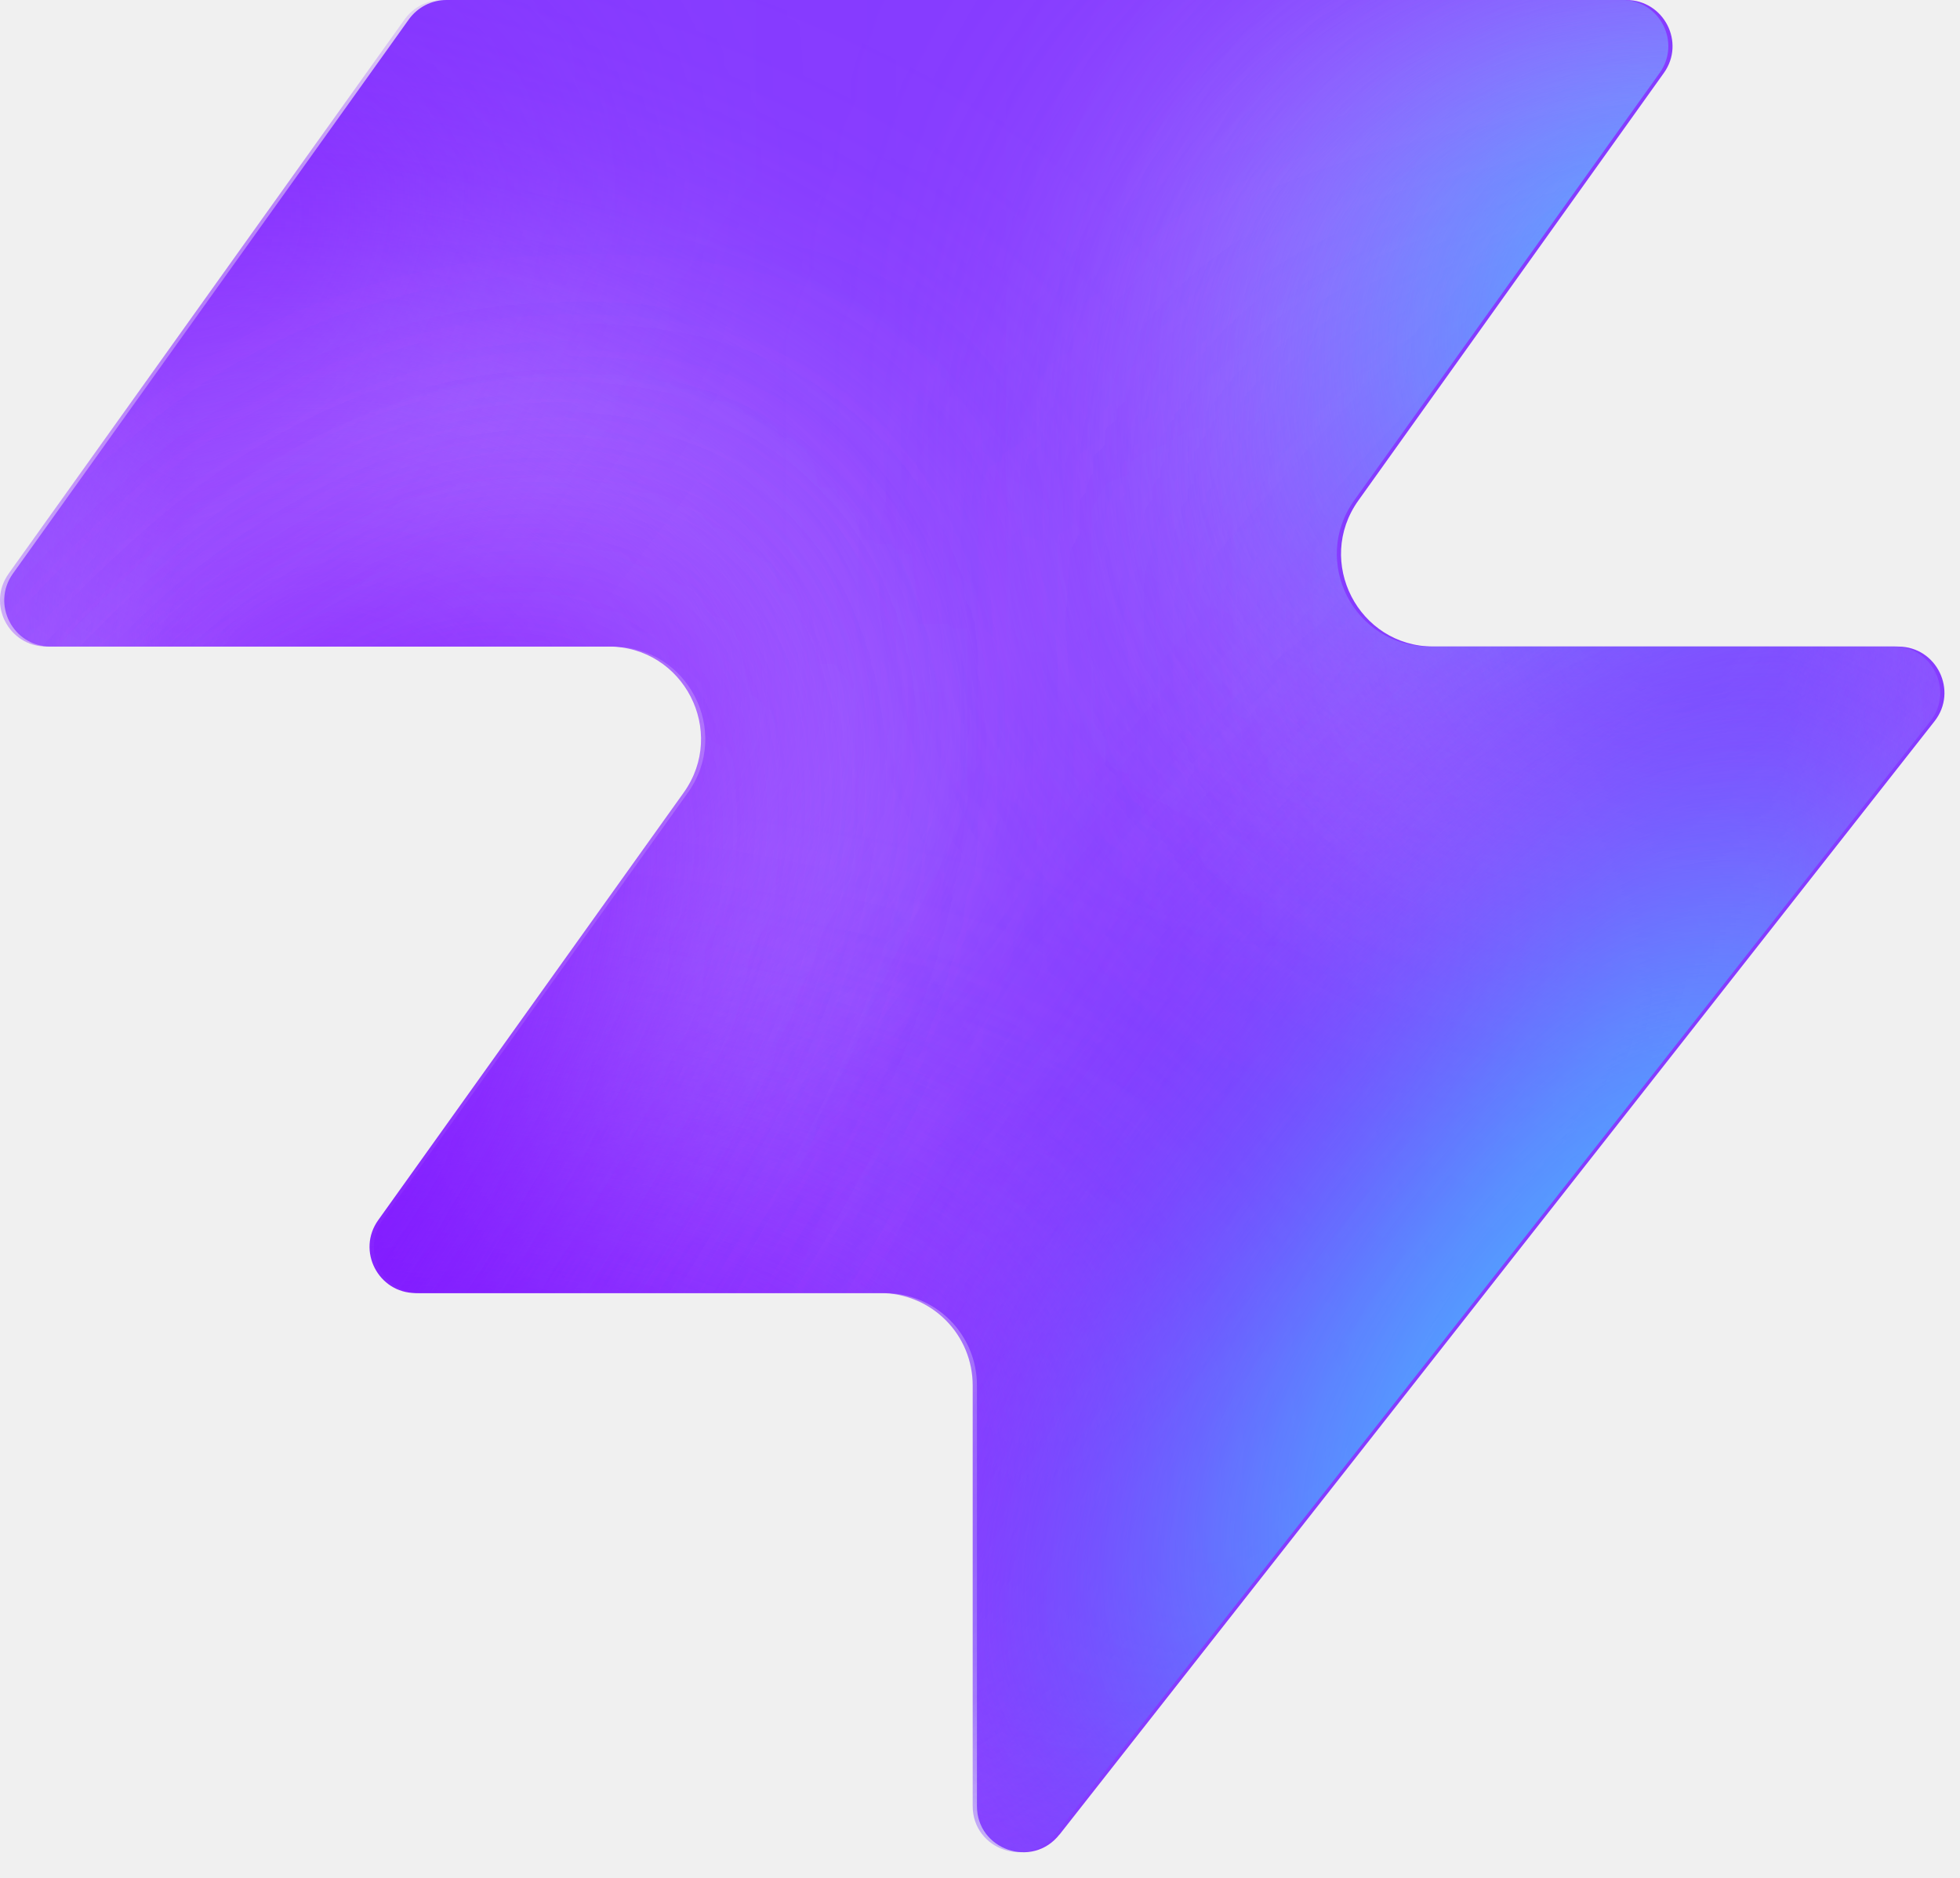
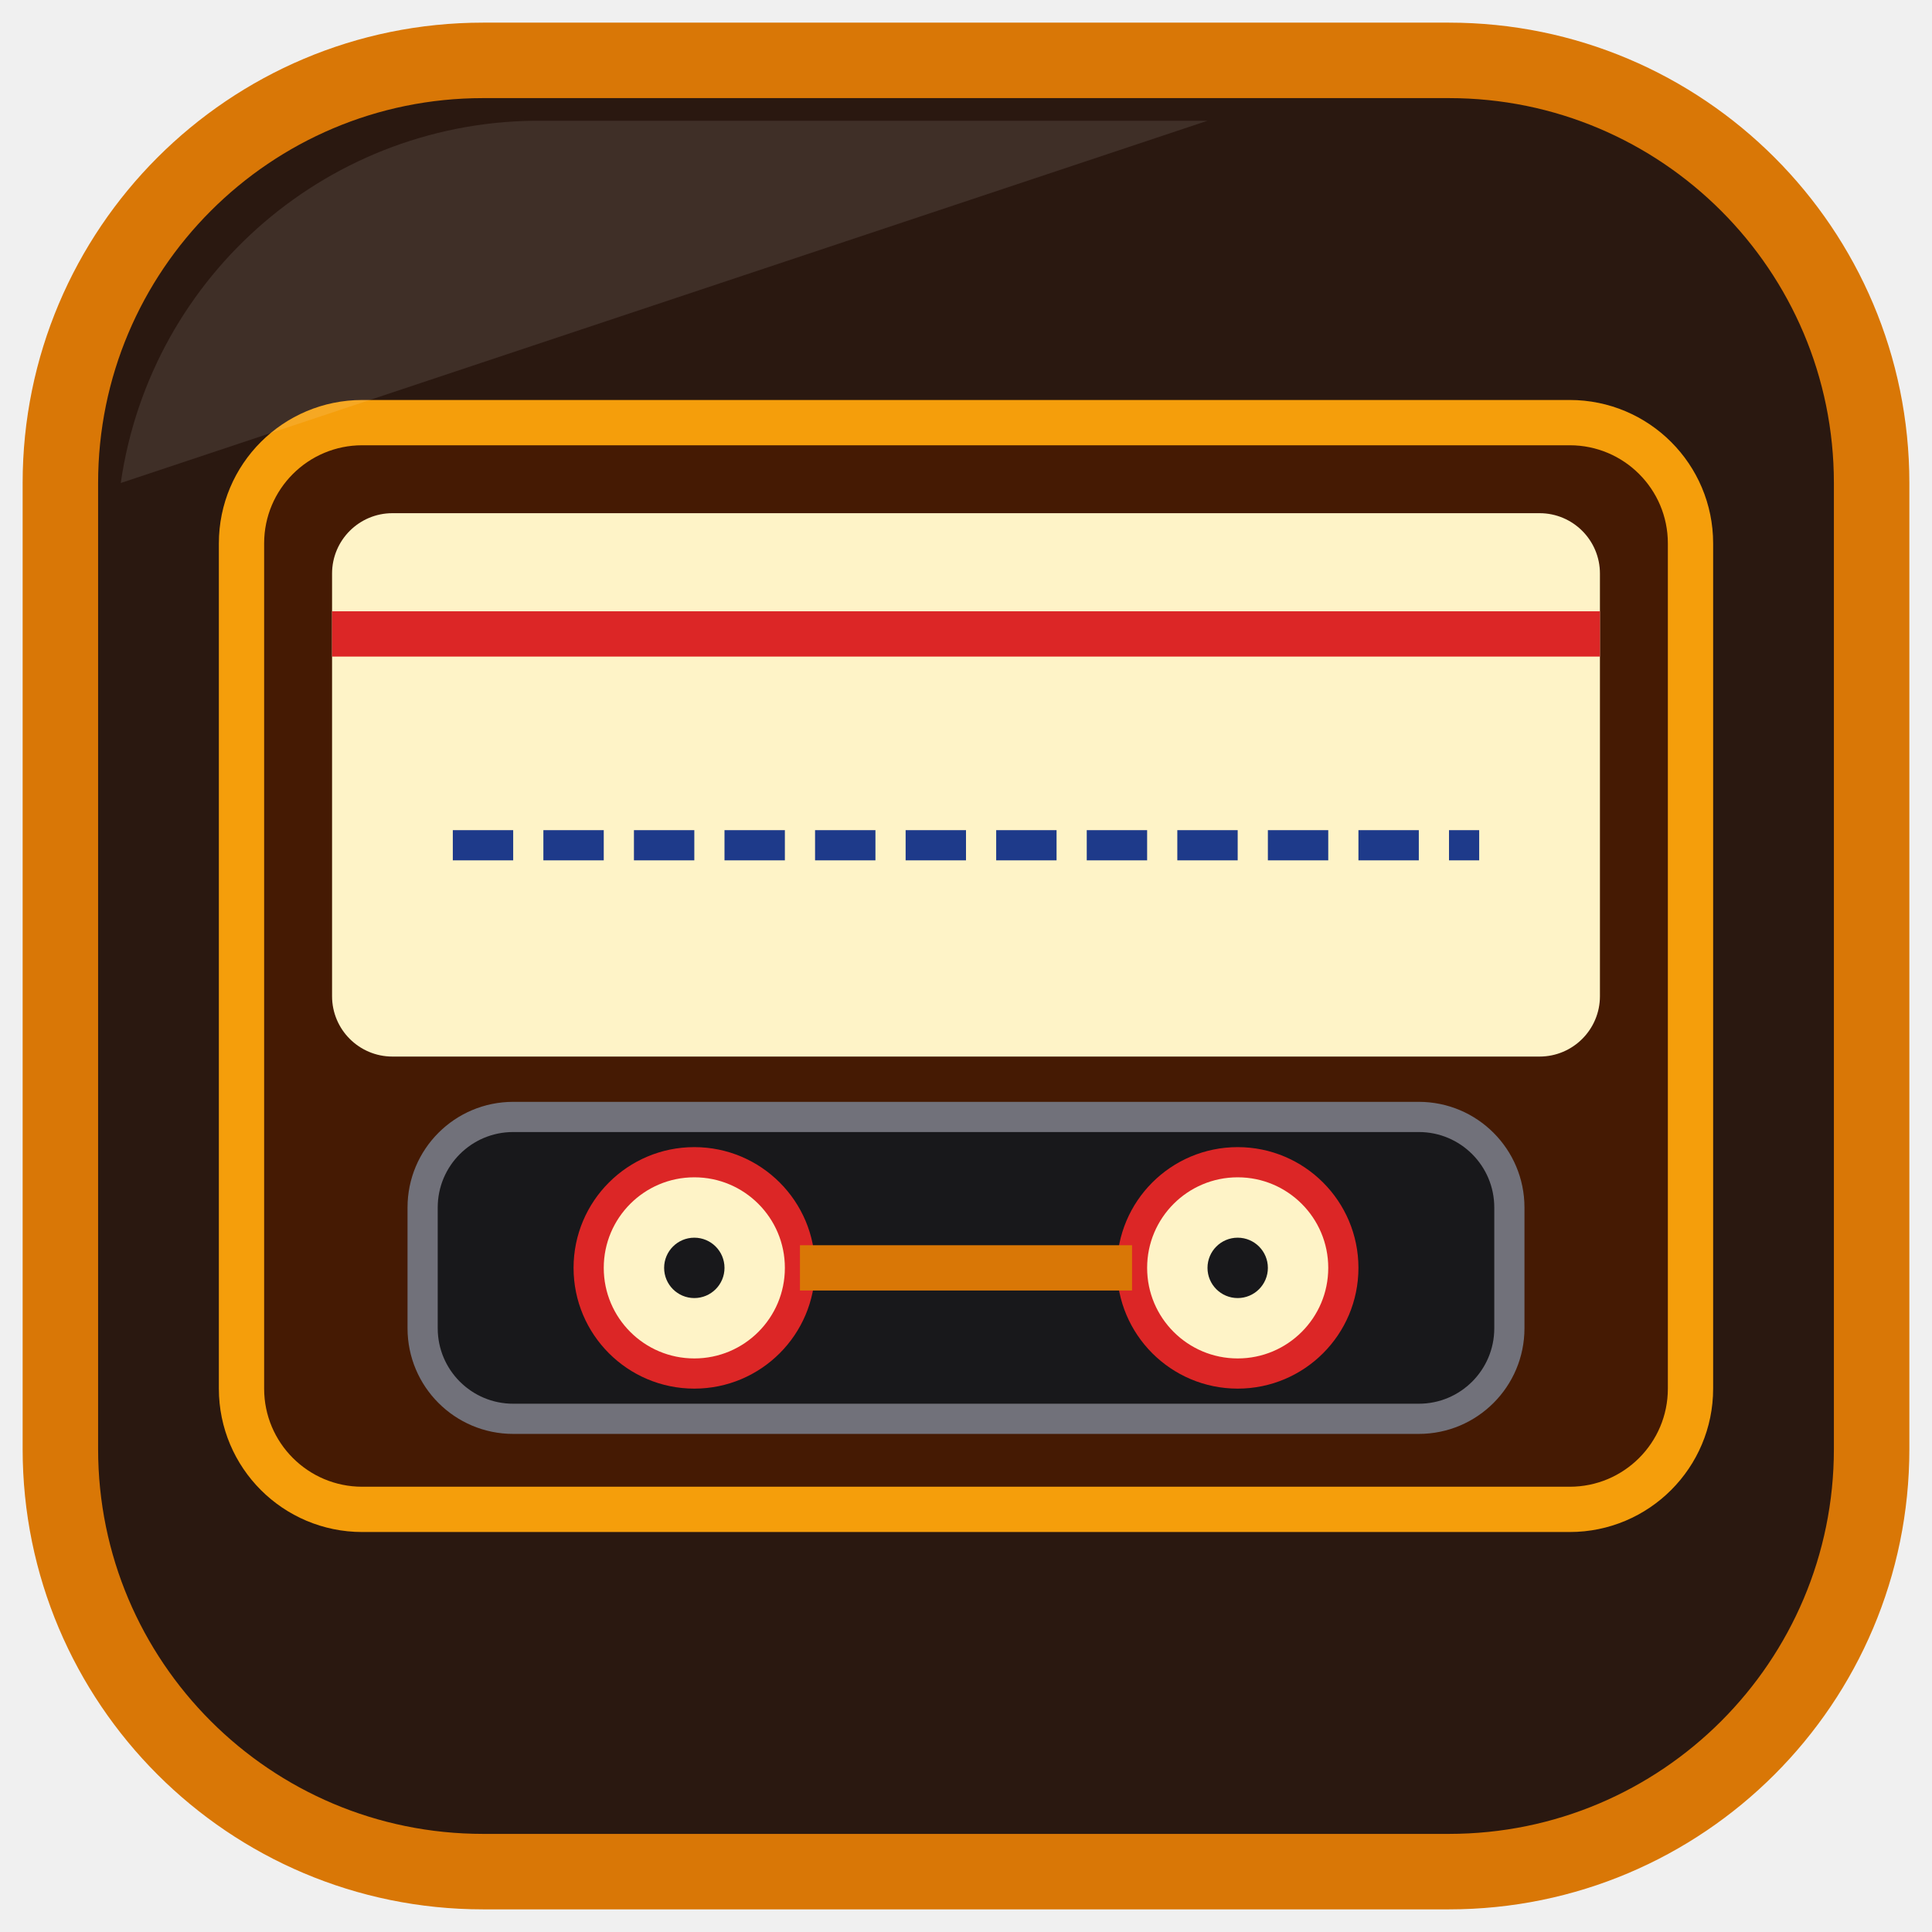
- <svg xmlns="http://www.w3.org/2000/svg" width="48" height="46" fill="none" viewBox="0 0 48 46">
-   <path fill="#863bff" d="M25.946 44.938c-.664.845-2.021.375-2.021-.698V33.937a2.26 2.26 0 0 0-2.262-2.262H10.287c-.92 0-1.456-1.04-.92-1.788l7.48-10.471c1.07-1.497 0-3.578-1.842-3.578H1.237c-.92 0-1.456-1.04-.92-1.788L10.013.474c.214-.297.556-.474.92-.474h28.894c.92 0 1.456 1.04.92 1.788l-7.48 10.471c-1.07 1.498 0 3.579 1.842 3.579h11.377c.943 0 1.473 1.088.89 1.83L25.947 44.94z" style="fill:#863bff;fill:color(display-p3 .525 .23 1);fill-opacity:1" />
-   <mask id="a" width="48" height="46" x="0" y="0" maskUnits="userSpaceOnUse" style="mask-type:alpha">
-     <path fill="#000" d="M25.842 44.938c-.664.844-2.021.375-2.021-.698V33.937a2.26 2.26 0 0 0-2.262-2.262H10.183c-.92 0-1.456-1.04-.92-1.788l7.48-10.471c1.07-1.498 0-3.579-1.842-3.579H1.133c-.92 0-1.456-1.04-.92-1.787L9.91.473c.214-.297.556-.474.92-.474h28.894c.92 0 1.456 1.04.92 1.788l-7.48 10.471c-1.07 1.498 0 3.578 1.842 3.578h11.377c.943 0 1.473 1.088.89 1.832L25.843 44.94z" style="fill:#000;fill-opacity:1" />
-   </mask>
-   <g mask="url(#a)">
-     <g filter="url(#b)">
-       <ellipse cx="5.508" cy="14.704" fill="#ede6ff" rx="5.508" ry="14.704" style="fill:#ede6ff;fill:color(display-p3 .927 .903 1);fill-opacity:1" transform="matrix(.00324 1 1 -.00324 -4.47 31.516)" />
-     </g>
-     <g filter="url(#c)">
-       <ellipse cx="10.399" cy="29.851" fill="#ede6ff" rx="10.399" ry="29.851" style="fill:#ede6ff;fill:color(display-p3 .927 .903 1);fill-opacity:1" transform="matrix(.00324 1 1 -.00324 -39.328 7.883)" />
-     </g>
-     <g filter="url(#d)">
-       <ellipse cx="5.508" cy="30.487" fill="#7e14ff" rx="5.508" ry="30.487" style="fill:#7e14ff;fill:color(display-p3 .492 .077 1);fill-opacity:1" transform="rotate(89.814 -25.913 -14.639)scale(1 -1)" />
-     </g>
-     <g filter="url(#e)">
-       <ellipse cx="5.508" cy="30.599" fill="#7e14ff" rx="5.508" ry="30.599" style="fill:#7e14ff;fill:color(display-p3 .492 .077 1);fill-opacity:1" transform="rotate(89.814 -32.644 -3.334)scale(1 -1)" />
-     </g>
-     <g filter="url(#f)">
-       <ellipse cx="5.508" cy="30.599" fill="#7e14ff" rx="5.508" ry="30.599" style="fill:#7e14ff;fill:color(display-p3 .492 .077 1);fill-opacity:1" transform="matrix(.00324 1 1 -.00324 -34.34 30.47)" />
-     </g>
-     <g filter="url(#g)">
-       <ellipse cx="14.072" cy="22.078" fill="#ede6ff" rx="14.072" ry="22.078" style="fill:#ede6ff;fill:color(display-p3 .927 .903 1);fill-opacity:1" transform="rotate(93.35 24.506 48.493)scale(-1 1)" />
-     </g>
-     <g filter="url(#h)">
-       <ellipse cx="3.47" cy="21.501" fill="#7e14ff" rx="3.47" ry="21.501" style="fill:#7e14ff;fill:color(display-p3 .492 .077 1);fill-opacity:1" transform="rotate(89.009 28.708 47.59)scale(-1 1)" />
-     </g>
-     <g filter="url(#i)">
-       <ellipse cx="3.47" cy="21.501" fill="#7e14ff" rx="3.47" ry="21.501" style="fill:#7e14ff;fill:color(display-p3 .492 .077 1);fill-opacity:1" transform="rotate(89.009 28.708 47.59)scale(-1 1)" />
-     </g>
-     <g filter="url(#j)">
-       <ellipse cx=".387" cy="8.972" fill="#7e14ff" rx="4.407" ry="29.108" style="fill:#7e14ff;fill:color(display-p3 .492 .077 1);fill-opacity:1" transform="rotate(39.51 .387 8.972)" />
-     </g>
-     <g filter="url(#k)">
-       <ellipse cx="47.523" cy="-6.092" fill="#7e14ff" rx="4.407" ry="29.108" style="fill:#7e14ff;fill:color(display-p3 .492 .077 1);fill-opacity:1" transform="rotate(37.892 47.523 -6.092)" />
-     </g>
-     <g filter="url(#l)">
-       <ellipse cx="41.412" cy="6.333" fill="#47bfff" rx="5.971" ry="9.665" style="fill:#47bfff;fill:color(display-p3 .28 .748 1);fill-opacity:1" transform="rotate(37.892 41.412 6.333)" />
-     </g>
-     <g filter="url(#m)">
-       <ellipse cx="-1.879" cy="38.332" fill="#7e14ff" rx="4.407" ry="29.108" style="fill:#7e14ff;fill:color(display-p3 .492 .077 1);fill-opacity:1" transform="rotate(37.892 -1.88 38.332)" />
-     </g>
-     <g filter="url(#n)">
-       <ellipse cx="-1.879" cy="38.332" fill="#7e14ff" rx="4.407" ry="29.108" style="fill:#7e14ff;fill:color(display-p3 .492 .077 1);fill-opacity:1" transform="rotate(37.892 -1.88 38.332)" />
-     </g>
-     <g filter="url(#o)">
-       <ellipse cx="35.651" cy="29.907" fill="#7e14ff" rx="4.407" ry="29.108" style="fill:#7e14ff;fill:color(display-p3 .492 .077 1);fill-opacity:1" transform="rotate(37.892 35.651 29.907)" />
-     </g>
-     <g filter="url(#p)">
-       <ellipse cx="38.418" cy="32.4" fill="#47bfff" rx="5.971" ry="15.297" style="fill:#47bfff;fill:color(display-p3 .28 .748 1);fill-opacity:1" transform="rotate(37.892 38.418 32.4)" />
-     </g>
-   </g>
-   <defs>
-     <filter id="b" width="60.045" height="41.654" x="-19.77" y="16.149" color-interpolation-filters="sRGB" filterUnits="userSpaceOnUse">
-       <feFlood flood-opacity="0" result="BackgroundImageFix" />
-       <feBlend in="SourceGraphic" in2="BackgroundImageFix" result="shape" />
-       <feGaussianBlur result="effect1_foregroundBlur_2002_17158" stdDeviation="7.659" />
-     </filter>
-     <filter id="c" width="90.34" height="51.437" x="-54.613" y="-7.533" color-interpolation-filters="sRGB" filterUnits="userSpaceOnUse">
-       <feFlood flood-opacity="0" result="BackgroundImageFix" />
-       <feBlend in="SourceGraphic" in2="BackgroundImageFix" result="shape" />
-       <feGaussianBlur result="effect1_foregroundBlur_2002_17158" stdDeviation="7.659" />
-     </filter>
-     <filter id="d" width="79.355" height="29.4" x="-49.64" y="2.03" color-interpolation-filters="sRGB" filterUnits="userSpaceOnUse">
-       <feFlood flood-opacity="0" result="BackgroundImageFix" />
-       <feBlend in="SourceGraphic" in2="BackgroundImageFix" result="shape" />
-       <feGaussianBlur result="effect1_foregroundBlur_2002_17158" stdDeviation="4.596" />
-     </filter>
-     <filter id="e" width="79.579" height="29.4" x="-45.045" y="20.029" color-interpolation-filters="sRGB" filterUnits="userSpaceOnUse">
-       <feFlood flood-opacity="0" result="BackgroundImageFix" />
-       <feBlend in="SourceGraphic" in2="BackgroundImageFix" result="shape" />
-       <feGaussianBlur result="effect1_foregroundBlur_2002_17158" stdDeviation="4.596" />
-     </filter>
-     <filter id="f" width="79.579" height="29.4" x="-43.513" y="21.178" color-interpolation-filters="sRGB" filterUnits="userSpaceOnUse">
-       <feFlood flood-opacity="0" result="BackgroundImageFix" />
-       <feBlend in="SourceGraphic" in2="BackgroundImageFix" result="shape" />
-       <feGaussianBlur result="effect1_foregroundBlur_2002_17158" stdDeviation="4.596" />
-     </filter>
-     <filter id="g" width="74.749" height="58.852" x="15.756" y="-17.901" color-interpolation-filters="sRGB" filterUnits="userSpaceOnUse">
-       <feFlood flood-opacity="0" result="BackgroundImageFix" />
-       <feBlend in="SourceGraphic" in2="BackgroundImageFix" result="shape" />
-       <feGaussianBlur result="effect1_foregroundBlur_2002_17158" stdDeviation="7.659" />
-     </filter>
-     <filter id="h" width="61.377" height="25.362" x="23.548" y="2.284" color-interpolation-filters="sRGB" filterUnits="userSpaceOnUse">
-       <feFlood flood-opacity="0" result="BackgroundImageFix" />
-       <feBlend in="SourceGraphic" in2="BackgroundImageFix" result="shape" />
-       <feGaussianBlur result="effect1_foregroundBlur_2002_17158" stdDeviation="4.596" />
-     </filter>
-     <filter id="i" width="61.377" height="25.362" x="23.548" y="2.284" color-interpolation-filters="sRGB" filterUnits="userSpaceOnUse">
-       <feFlood flood-opacity="0" result="BackgroundImageFix" />
-       <feBlend in="SourceGraphic" in2="BackgroundImageFix" result="shape" />
-       <feGaussianBlur result="effect1_foregroundBlur_2002_17158" stdDeviation="4.596" />
-     </filter>
-     <filter id="j" width="56.045" height="63.649" x="-27.636" y="-22.853" color-interpolation-filters="sRGB" filterUnits="userSpaceOnUse">
-       <feFlood flood-opacity="0" result="BackgroundImageFix" />
-       <feBlend in="SourceGraphic" in2="BackgroundImageFix" result="shape" />
-       <feGaussianBlur result="effect1_foregroundBlur_2002_17158" stdDeviation="4.596" />
-     </filter>
-     <filter id="k" width="54.814" height="64.646" x="20.116" y="-38.415" color-interpolation-filters="sRGB" filterUnits="userSpaceOnUse">
-       <feFlood flood-opacity="0" result="BackgroundImageFix" />
-       <feBlend in="SourceGraphic" in2="BackgroundImageFix" result="shape" />
-       <feGaussianBlur result="effect1_foregroundBlur_2002_17158" stdDeviation="4.596" />
-     </filter>
-     <filter id="l" width="33.541" height="35.313" x="24.641" y="-11.323" color-interpolation-filters="sRGB" filterUnits="userSpaceOnUse">
-       <feFlood flood-opacity="0" result="BackgroundImageFix" />
-       <feBlend in="SourceGraphic" in2="BackgroundImageFix" result="shape" />
-       <feGaussianBlur result="effect1_foregroundBlur_2002_17158" stdDeviation="4.596" />
-     </filter>
-     <filter id="m" width="54.814" height="64.646" x="-29.286" y="6.009" color-interpolation-filters="sRGB" filterUnits="userSpaceOnUse">
-       <feFlood flood-opacity="0" result="BackgroundImageFix" />
-       <feBlend in="SourceGraphic" in2="BackgroundImageFix" result="shape" />
-       <feGaussianBlur result="effect1_foregroundBlur_2002_17158" stdDeviation="4.596" />
-     </filter>
-     <filter id="n" width="54.814" height="64.646" x="-29.286" y="6.009" color-interpolation-filters="sRGB" filterUnits="userSpaceOnUse">
-       <feFlood flood-opacity="0" result="BackgroundImageFix" />
-       <feBlend in="SourceGraphic" in2="BackgroundImageFix" result="shape" />
-       <feGaussianBlur result="effect1_foregroundBlur_2002_17158" stdDeviation="4.596" />
-     </filter>
-     <filter id="o" width="54.814" height="64.646" x="8.244" y="-2.416" color-interpolation-filters="sRGB" filterUnits="userSpaceOnUse">
-       <feFlood flood-opacity="0" result="BackgroundImageFix" />
-       <feBlend in="SourceGraphic" in2="BackgroundImageFix" result="shape" />
-       <feGaussianBlur result="effect1_foregroundBlur_2002_17158" stdDeviation="4.596" />
-     </filter>
-     <filter id="p" width="39.409" height="43.623" x="18.713" y="10.588" color-interpolation-filters="sRGB" filterUnits="userSpaceOnUse">
-       <feFlood flood-opacity="0" result="BackgroundImageFix" />
-       <feBlend in="SourceGraphic" in2="BackgroundImageFix" result="shape" />
-       <feGaussianBlur result="effect1_foregroundBlur_2002_17158" stdDeviation="4.596" />
-     </filter>
-   </defs>
+ <svg xmlns="http://www.w3.org/2000/svg" viewBox="0 0 64 64" width="64" height="64">
+   <rect x="2" y="2" width="60" height="60" rx="14" fill="#2a1810" stroke="#d97706" stroke-width="2.5" />
+   <rect x="8" y="14" width="48" height="36" rx="4" fill="#451a03" stroke="#f59e0b" stroke-width="1.5" />
+   <rect x="11" y="17" width="42" height="18" rx="2" fill="#fef3c7" />
+   <line x1="11" y1="21" x2="53" y2="21" stroke="#dc2626" stroke-width="1.5" />
+   <line x1="15" y1="28" x2="49" y2="28" stroke="#1e3a8a" stroke-width="1" stroke-dasharray="2 1" />
+   <rect x="14" y="37" width="36" height="10" rx="3" fill="#18181b" stroke="#71717a" stroke-width="1" />
+   <circle cx="23" cy="42" r="3.5" fill="#fef3c7" stroke="#dc2626" stroke-width="1" />
+   <circle cx="23" cy="42" r="1" fill="#18181b" />
+   <circle cx="41" cy="42" r="3.5" fill="#fef3c7" stroke="#dc2626" stroke-width="1" />
+   <circle cx="41" cy="42" r="1" fill="#18181b" />
+   <line x1="26.5" y1="42" x2="37.5" y2="42" stroke="#d97706" stroke-width="1.5" />
+   <path d="M 4 16 A 14 14 0 0 1 18 4 L 40 4 Z" fill="#ffffff" fill-opacity="0.1" />
</svg>
